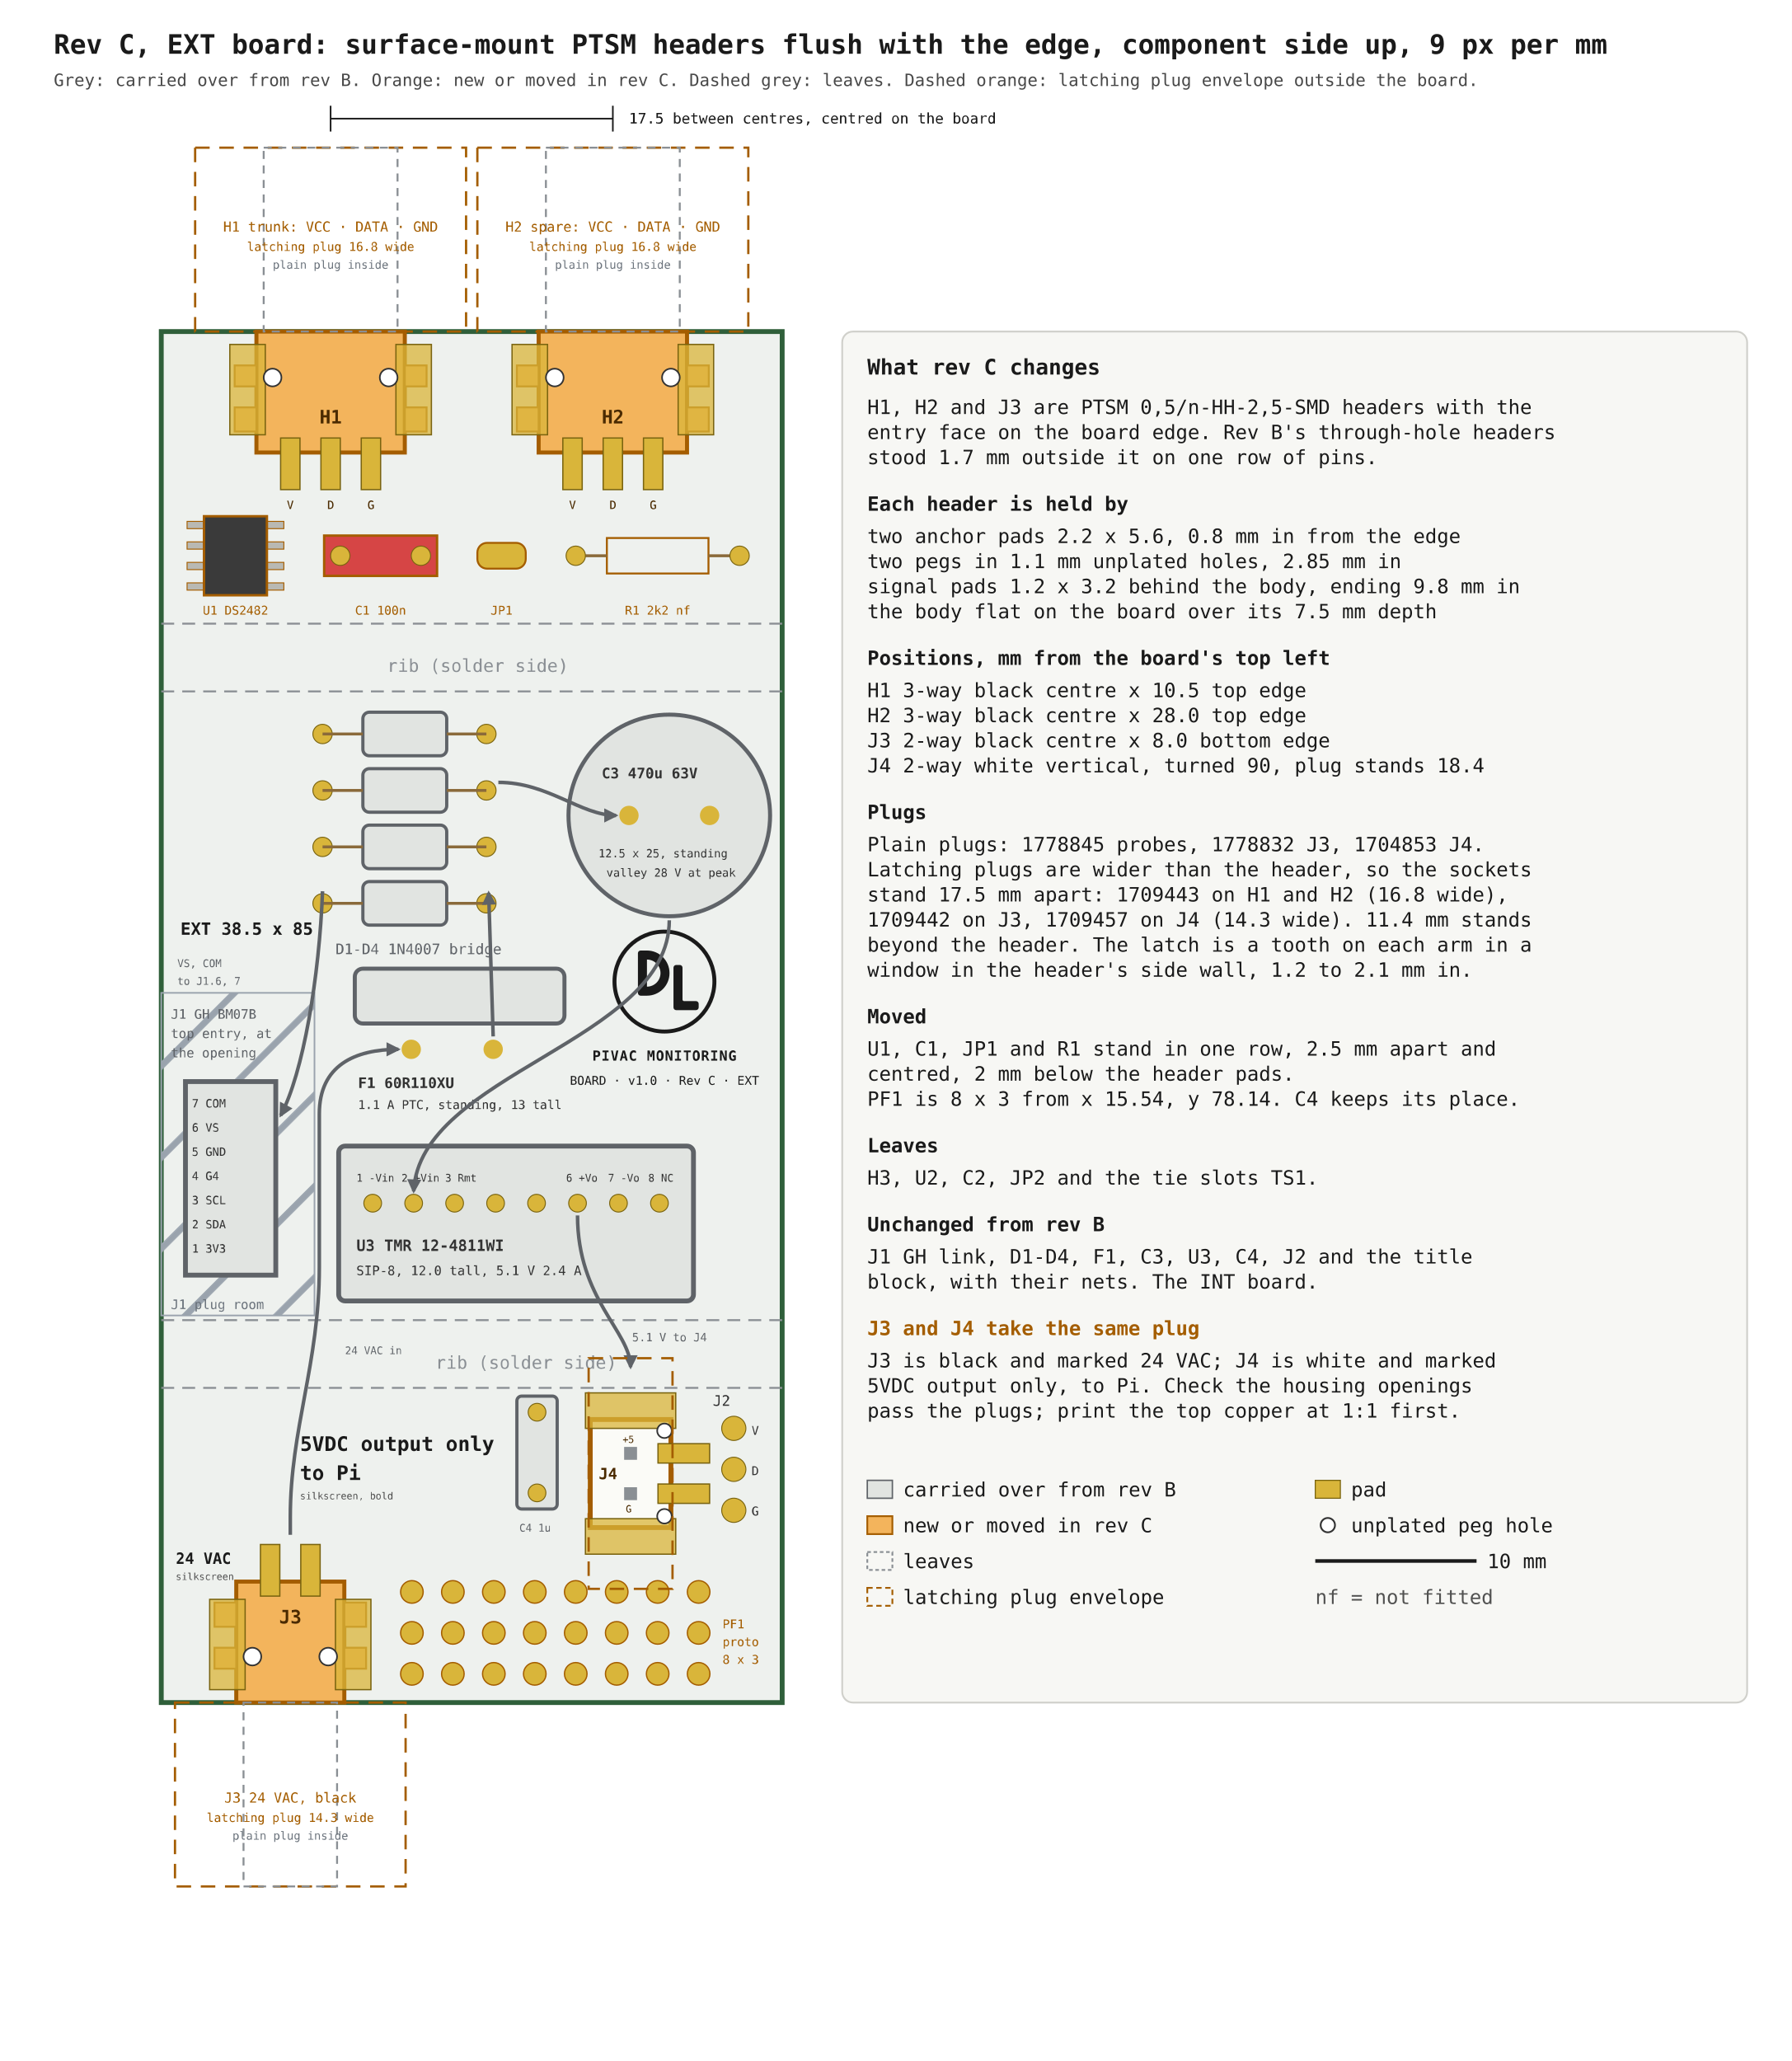
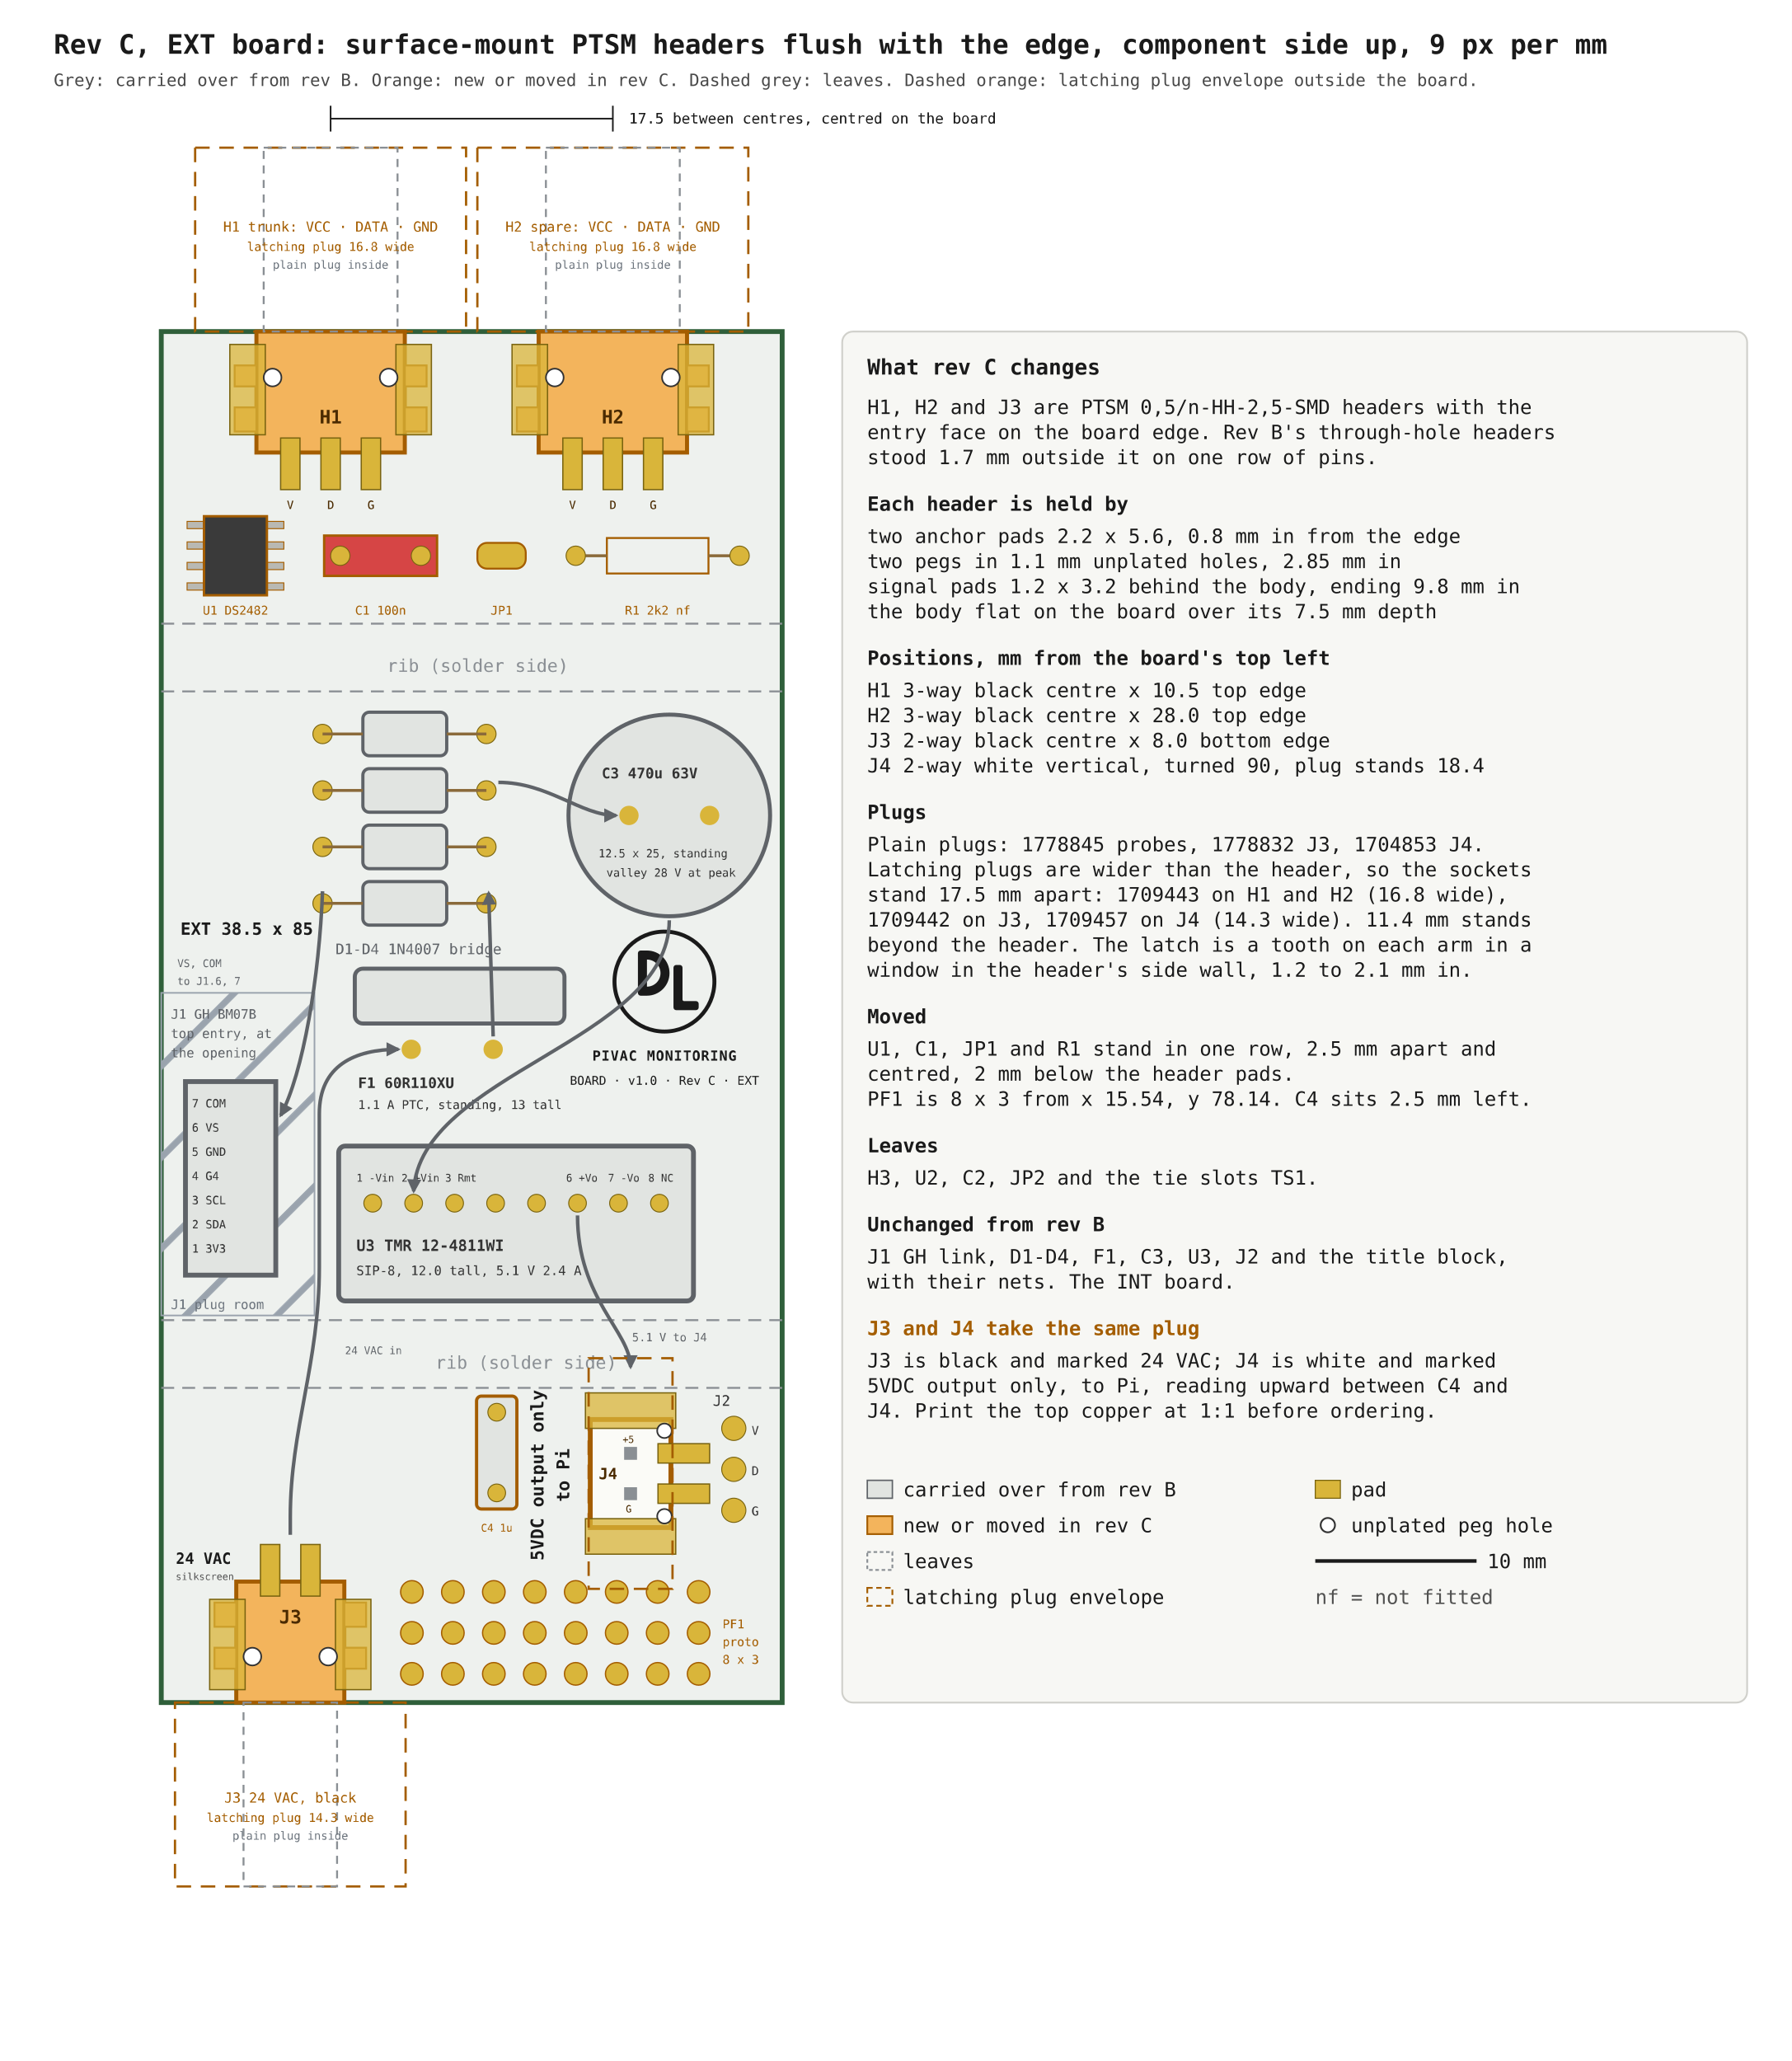
<svg xmlns="http://www.w3.org/2000/svg" viewBox="0 0 1000 1150" role="img" aria-label="Rev C layout of the EXT board: two 3-way surface-mount PTSM probe sockets on the top edge and a 2-way black 24 VAC entry on the bottom edge, each with its entry face on the board edge, a 2-way white vertical PTSM header for the 5 V output, and the envelopes of the latching plugs outside the edges." style="max-width:100%;height:auto">
  <defs>
    <pattern id="hatch" width="4" height="4" patternUnits="userSpaceOnUse" patternTransform="rotate(45)">
      <line x1="0" y1="0" x2="0" y2="4" stroke="#9aa3ad" stroke-width="0.8" />
    </pattern>
    <marker id="arrg" viewBox="0 0 6 6" refX="5" refY="3" markerWidth="4" markerHeight="4" orient="auto">
      <path d="M0,0 L6,3 L0,6 z" fill="#5f6368" />
    </marker>
  </defs>
  <rect x="0" y="0" width="1000" height="1150" fill="#ffffff" />
  <g font-family="IBM Plex Mono, ui-monospace, monospace" fill="#1a1a1a">
    <text x="30" y="30" font-size="15" font-weight="700">Rev C, EXT board: surface-mount PTSM headers flush with the edge, component side up, 9 px per mm</text>
    <text x="30" y="48" font-size="9.5" opacity="0.8">Grey: carried over from rev B. Orange: new or moved in rev C. Dashed grey: leaves. Dashed orange: latching plug envelope outside the board.</text>
    <g transform="translate(90,185) scale(9)">
      <rect x="0" y="0" width="38.5" height="85" fill="#eef1ee" stroke="#2f5f3a" stroke-width="0.3" />
      <text x="1.2" y="37.4" font-size="1.05" font-weight="700">EXT 38.5 x 85</text>
      <g stroke="#8a8f94" stroke-width="0.12" stroke-dasharray="0.8 0.5" fill="none">
        <line x1="0" y1="18.11" x2="38.5" y2="18.11" />
        <line x1="0" y1="22.31" x2="38.5" y2="22.31" />
        <line x1="0" y1="61.29" x2="38.5" y2="61.29" />
        <line x1="0" y1="65.49" x2="38.5" y2="65.49" />
      </g>
      <text x="14" y="21.1" font-size="1.1" fill="#8a8f94">rib (solder side)</text>
      <text x="17" y="64.3" font-size="1.1" fill="#8a8f94">rib (solder side)</text>
      <rect x="0" y="41" width="9.5" height="20" fill="url(#hatch)" stroke="#9aa3ad" stroke-width="0.1" />
      <text x="0.6" y="60.6" font-size="0.8" fill="#6b737c">J1 plug room</text>
      <rect x="1.5" y="46.5" width="5.6" height="12" fill="#e1e4e1" stroke="#5f6368" stroke-width="0.3" />
      <g fill="#333333" font-size="0.7">
        <text x="1.9" y="48.1">7 COM</text>
        <text x="1.9" y="49.6">6 VS</text>
        <text x="1.9" y="51.1">5 GND</text>
        <text x="1.9" y="52.6">4 G4</text>
        <text x="1.9" y="54.1">3 SCL</text>
        <text x="1.9" y="55.6">2 SDA</text>
        <text x="1.9" y="57.1">1 3V3</text>
      </g>
      <text x="0.6" y="42.6" font-size="0.8" fill="#5f6368">J1 GH BM07B</text>
      <text x="0.6" y="43.8" font-size="0.8" fill="#5f6368">top entry, at</text>
      <text x="0.6" y="45" font-size="0.8" fill="#5f6368">the opening</text>
      <g fill="#e1e4e1" stroke="#5f6368" stroke-width="0.2">
        <rect x="12.5" y="23.6" width="5.2" height="2.7" rx="0.4" />
        <rect x="12.5" y="27.1" width="5.2" height="2.7" rx="0.4" />
        <rect x="12.5" y="30.6" width="5.2" height="2.7" rx="0.4" />
        <rect x="12.5" y="34.1" width="5.2" height="2.7" rx="0.4" />
      </g>
      <g fill="#d9b53a" stroke="#7a6410" stroke-width="0.06">
        <circle cx="10" cy="24.95" r="0.6" />
        <circle cx="20.16" cy="24.95" r="0.6" />
        <circle cx="10" cy="28.45" r="0.6" />
        <circle cx="20.16" cy="28.45" r="0.6" />
        <circle cx="10" cy="31.95" r="0.6" />
        <circle cx="20.16" cy="31.95" r="0.6" />
        <circle cx="10" cy="35.45" r="0.6" />
        <circle cx="20.16" cy="35.45" r="0.6" />
      </g>
      <g stroke="#8a6a3a" stroke-width="0.18">
        <line x1="10" y1="24.95" x2="12.5" y2="24.95" />
        <line x1="17.7" y1="24.95" x2="20.16" y2="24.95" />
        <line x1="10" y1="28.45" x2="12.5" y2="28.45" />
        <line x1="17.7" y1="28.45" x2="20.16" y2="28.45" />
        <line x1="10" y1="31.95" x2="12.5" y2="31.95" />
        <line x1="17.7" y1="31.95" x2="20.16" y2="31.95" />
        <line x1="10" y1="35.45" x2="12.5" y2="35.45" />
        <line x1="17.7" y1="35.45" x2="20.16" y2="35.45" />
      </g>
      <text x="10.8" y="38.6" font-size="0.9" fill="#5f6368">D1-D4 1N4007 bridge</text>
      <circle cx="31.5" cy="30" r="6.25" fill="#e1e4e1" stroke="#5f6368" stroke-width="0.25" />
      <circle cx="29" cy="30" r="0.6" fill="#d9b53a" />
      <circle cx="34" cy="30" r="0.6" fill="#d9b53a" />
      <text x="27.3" y="27.7" font-size="0.9" font-weight="700" fill="#333333">C3 470u 63V</text>
      <text x="27.1" y="32.6" font-size="0.7" fill="#333333">12.5 x 25, standing</text>
      <text x="27.6" y="33.8" font-size="0.7" fill="#333333">valley 28 V at peak</text>
      <rect x="12" y="39.5" width="13" height="3.4" rx="0.5" fill="#e1e4e1" stroke="#5f6368" stroke-width="0.25" />
      <circle cx="15.5" cy="44.5" r="0.6" fill="#d9b53a" />
      <circle cx="20.58" cy="44.5" r="0.6" fill="#d9b53a" />
      <text x="12.2" y="46.9" font-size="0.9" font-weight="700" fill="#333333">F1 60R110XU</text>
      <text x="12.2" y="48.2" font-size="0.75" fill="#333333">1.1 A PTC, standing, 13 tall</text>
      <rect x="11" y="50.5" width="22" height="9.6" rx="0.4" fill="#e1e4e1" stroke="#5f6368" stroke-width="0.3" />
      <g fill="#d9b53a" stroke="#7a6410" stroke-width="0.06">
        <circle cx="13.11" cy="54.04" r="0.55" />
        <circle cx="15.65" cy="54.04" r="0.55" />
        <circle cx="18.19" cy="54.04" r="0.55" />
        <circle cx="20.73" cy="54.04" r="0.55" />
        <circle cx="23.27" cy="54.04" r="0.55" />
        <circle cx="25.81" cy="54.04" r="0.55" />
        <circle cx="28.35" cy="54.04" r="0.55" />
        <circle cx="30.89" cy="54.04" r="0.55" />
      </g>
      <g fill="#333333" font-size="0.65">
        <text x="12.1" y="52.7">1 -Vin</text>
        <text x="14.9" y="52.7">2 +Vin</text>
        <text x="17.6" y="52.7">3 Rmt</text>
        <text x="25.1" y="52.7">6 +Vo</text>
        <text x="27.7" y="52.7">7 -Vo</text>
        <text x="30.2" y="52.7">8 NC</text>
      </g>
      <text x="12.1" y="57" font-size="0.95" font-weight="700" fill="#333333">U3 TMR 12-4811WI</text>
      <text x="12.1" y="58.5" font-size="0.8" fill="#333333">SIP-8, 12.0 tall, 5.1 V 2.4 A</text>
      <g fill="#d9b53a" stroke="#7a6410" stroke-width="0.06">
        <circle cx="35.5" cy="68" r="0.75" />
        <circle cx="35.5" cy="70.54" r="0.75" />
        <circle cx="35.5" cy="73.08" r="0.75" />
      </g>
      <text x="34.2" y="66.6" font-size="0.9" fill="#333">J2</text>
      <text x="36.6" y="68.4" font-size="0.75" fill="#333">V</text>
      <text x="36.6" y="70.9" font-size="0.75" fill="#333">D</text>
      <text x="36.6" y="73.4" font-size="0.75" fill="#333">G</text>
      <g transform="translate(31.2,40.3) scale(0.7)">
        <circle cx="0" cy="0" r="4.425" fill="none" stroke="#1a1a1a" stroke-width="0.35" />
        <path d="M -2.35 1.01 L -2.35 -2.51 A 0.24 0.24 0 0 1 -2.11 -2.75 L -1.55 -2.75 A 2 2 0 0 1 -1.55 1.25 L -2.11 1.25 A 0.24 0.24 0 0 1 -2.35 1.01 Z M -1.55 -1.95 L -1.55 0.45 A 1.2 1.2 0 0 0 -1.55 -1.95 Z" fill="#1a1a1a" fill-rule="nonzero" />
        <path d="M 0.8 -1.23 A 0.24 0.24 0 0 1 1.04 -1.47 L 1.36 -1.47 A 0.24 0.24 0 0 1 1.6 -1.23 L 1.6 1.59 A 0.14 0.14 0 0 0 1.74 1.73 L 2.793 1.73 A 0.24 0.24 0 0 1 3.033 1.97 L 3.033 2.29 A 0.24 0.24 0 0 1 2.793 2.53 L 1.04 2.53 A 0.24 0.24 0 0 1 0.8 2.29 Z" fill="#1a1a1a" />
      </g>
      <text x="31.2" y="45.2" font-size="0.85" font-weight="700" text-anchor="middle" letter-spacing="0.05">PIVAC MONITORING</text>
      <text x="31.2" y="46.7" font-size="0.75" text-anchor="middle">BOARD · v1.0 · Rev C · EXT</text>
      <g stroke="#5f6368" stroke-width="0.22" fill="none" marker-end="url(#arrg)">
        <path d="M 8 74.6 L 8 73.5 C 8 68, 9.8 64, 9.8 58 L 9.8 48.5 C 9.8 45.5, 12 44.5, 14.7 44.5" />
        <path d="M 20.58 43.7 L 20.3 34.8" />
        <path d="M 20.9 27.95 C 24 27.95, 26 30, 28.2 30" />
        <path d="M 31.5 36.5 C 31.5 44, 16 46, 15.65 53.3" />
        <path d="M 25.81 54.8 C 25.81 60, 29.1 62, 29.1 64.2" />
        <path d="M 10 34.7 C 9.8 40, 8.8 46, 7.4 48.6" />
      </g>
      <g font-size="0.7" fill="#5f6368">
        <text x="29.2" y="62.6">5.1 V to J4</text>
        <text x="11.4" y="63.4" font-size="0.65">24 VAC in</text>
        <text x="1.0" y="39.4" font-size="0.65">VS, COM</text>
        <text x="1.0" y="40.5" font-size="0.65">to J1.6, 7</text>
      </g>
      <rect x="5.90" y="0.00" width="9.20" height="7.50" fill="#f3b45c" stroke="#a45d00" stroke-width="0.25" />
      <rect x="4.55" y="2.10" width="1.35" height="1.30" fill="#f3b45c" stroke="#a45d00" stroke-width="0.12" />
      <rect x="4.55" y="4.70" width="1.35" height="1.50" fill="#f3b45c" stroke="#a45d00" stroke-width="0.12" />
      <rect x="4.25" y="0.80" width="2.20" height="5.60" fill="#d9b53a" fill-opacity="0.75" stroke="#7a6410" stroke-width="0.08" />
      <circle cx="6.90" cy="2.85" r="0.55" fill="#ffffff" stroke="#333" stroke-width="0.1" />
      <rect x="15.10" y="2.10" width="1.35" height="1.30" fill="#f3b45c" stroke="#a45d00" stroke-width="0.12" />
      <rect x="15.10" y="4.70" width="1.35" height="1.50" fill="#f3b45c" stroke="#a45d00" stroke-width="0.12" />
      <rect x="14.55" y="0.80" width="2.20" height="5.60" fill="#d9b53a" fill-opacity="0.75" stroke="#7a6410" stroke-width="0.08" />
      <circle cx="14.10" cy="2.85" r="0.55" fill="#ffffff" stroke="#333" stroke-width="0.1" />
      <rect x="7.40" y="6.60" width="1.20" height="3.20" fill="#d9b53a" stroke="#7a6410" stroke-width="0.08" />
      <rect x="9.90" y="6.60" width="1.20" height="3.20" fill="#d9b53a" stroke="#7a6410" stroke-width="0.08" />
      <rect x="12.40" y="6.60" width="1.20" height="3.20" fill="#d9b53a" stroke="#7a6410" stroke-width="0.08" />
      <text x="10.50" y="5.70" font-size="1.15" font-weight="700" fill="#4a2a00" text-anchor="middle">H1</text>
      <rect x="2.10" y="-11.40" width="16.80" height="11.40" fill="none" stroke="#a45d00" stroke-width="0.14" stroke-dasharray="0.9 0.6" />
      <rect x="6.35" y="-11.40" width="8.30" height="11.40" fill="none" stroke="#8a8f94" stroke-width="0.12" stroke-dasharray="0.5 0.4" />
      <text x="10.50" y="-6.20" font-size="0.85" fill="#a45d00" text-anchor="middle">H1 trunk: VCC · DATA · GND</text>
      <text x="10.50" y="-5.00" font-size="0.75" fill="#a45d00" text-anchor="middle">latching plug 16.8 wide</text>
      <text x="10.50" y="-3.90" font-size="0.7" fill="#6b737c" text-anchor="middle">plain plug inside</text>
      <rect x="23.40" y="0.00" width="9.20" height="7.50" fill="#f3b45c" stroke="#a45d00" stroke-width="0.25" />
      <rect x="22.05" y="2.10" width="1.35" height="1.30" fill="#f3b45c" stroke="#a45d00" stroke-width="0.12" />
      <rect x="22.05" y="4.70" width="1.35" height="1.50" fill="#f3b45c" stroke="#a45d00" stroke-width="0.12" />
      <rect x="21.75" y="0.80" width="2.20" height="5.60" fill="#d9b53a" fill-opacity="0.75" stroke="#7a6410" stroke-width="0.08" />
      <circle cx="24.40" cy="2.85" r="0.55" fill="#ffffff" stroke="#333" stroke-width="0.1" />
      <rect x="32.60" y="2.10" width="1.35" height="1.30" fill="#f3b45c" stroke="#a45d00" stroke-width="0.12" />
      <rect x="32.60" y="4.70" width="1.35" height="1.50" fill="#f3b45c" stroke="#a45d00" stroke-width="0.12" />
      <rect x="32.05" y="0.80" width="2.20" height="5.60" fill="#d9b53a" fill-opacity="0.75" stroke="#7a6410" stroke-width="0.08" />
      <circle cx="31.60" cy="2.85" r="0.55" fill="#ffffff" stroke="#333" stroke-width="0.1" />
      <rect x="24.90" y="6.60" width="1.20" height="3.20" fill="#d9b53a" stroke="#7a6410" stroke-width="0.08" />
      <rect x="27.40" y="6.60" width="1.20" height="3.20" fill="#d9b53a" stroke="#7a6410" stroke-width="0.08" />
      <rect x="29.90" y="6.60" width="1.20" height="3.20" fill="#d9b53a" stroke="#7a6410" stroke-width="0.08" />
      <text x="28.00" y="5.70" font-size="1.15" font-weight="700" fill="#4a2a00" text-anchor="middle">H2</text>
      <rect x="19.60" y="-11.40" width="16.80" height="11.40" fill="none" stroke="#a45d00" stroke-width="0.14" stroke-dasharray="0.9 0.6" />
      <rect x="23.85" y="-11.40" width="8.30" height="11.40" fill="none" stroke="#8a8f94" stroke-width="0.12" stroke-dasharray="0.5 0.4" />
      <text x="28.00" y="-6.20" font-size="0.85" fill="#a45d00" text-anchor="middle">H2 spare: VCC · DATA · GND</text>
      <text x="28.00" y="-5.00" font-size="0.75" fill="#a45d00" text-anchor="middle">latching plug 16.8 wide</text>
      <text x="28.00" y="-3.90" font-size="0.7" fill="#6b737c" text-anchor="middle">plain plug inside</text>
      <g font-size="0.7" fill="#4a2a00" text-anchor="middle">
        <text x="8.0" y="11.0">V</text>
        <text x="10.5" y="11.0">D</text>
        <text x="13.0" y="11.0">G</text>
        <text x="25.5" y="11.0">V</text>
        <text x="28.0" y="11.0">D</text>
        <text x="30.5" y="11.0">G</text>
      </g>
      <g fill="#b9b9b3" stroke="#a45d00" stroke-width="0.06">
        <rect x="1.60" y="11.77" width="1.05" height="0.45" />
        <rect x="6.55" y="11.77" width="1.05" height="0.45" />
        <rect x="1.60" y="13.04" width="1.05" height="0.45" />
        <rect x="6.55" y="13.04" width="1.05" height="0.45" />
        <rect x="1.60" y="14.31" width="1.05" height="0.45" />
        <rect x="6.55" y="14.31" width="1.05" height="0.45" />
        <rect x="1.60" y="15.58" width="1.05" height="0.45" />
        <rect x="6.55" y="15.58" width="1.05" height="0.45" />
      </g>
      <rect x="2.65" y="11.45" width="3.9" height="4.9" fill="#3a3a3a" stroke="#a45d00" stroke-width="0.15" />
      <rect x="10.1" y="12.65" width="7" height="2.5" fill="#d64545" stroke="#a45d00" stroke-width="0.15" />
      <circle cx="11.1" cy="13.90" r="0.6" fill="#d9b53a" stroke="#7a6410" stroke-width="0.06" />
      <circle cx="16.1" cy="13.90" r="0.6" fill="#d9b53a" stroke="#7a6410" stroke-width="0.06" />
      <rect x="19.6" y="13.10" width="3" height="1.6" rx="0.6" fill="#d9b53a" stroke="#a45d00" stroke-width="0.12" />
      <rect x="27.63" y="12.80" width="6.3" height="2.2" fill="none" stroke="#a45d00" stroke-width="0.12" />
      <g stroke="#8a6a3a" stroke-width="0.18">
        <line x1="25.7" y1="13.90" x2="27.63" y2="13.90" />
        <line x1="33.93" y1="13.90" x2="35.86" y2="13.90" />
      </g>
      <circle cx="25.7" cy="13.90" r="0.6" fill="#d9b53a" stroke="#7a6410" stroke-width="0.06" />
      <circle cx="35.86" cy="13.90" r="0.6" fill="#d9b53a" stroke="#7a6410" stroke-width="0.06" />
      <g font-size="0.75" fill="#a45d00" text-anchor="middle">
        <text x="4.6" y="17.55">U1 DS2482</text>
        <text x="13.6" y="17.55">C1 100n</text>
        <text x="21.1" y="17.55">JP1</text>
        <text x="30.78" y="17.55">R1 2k2 nf</text>
      </g>
      <g fill="#d9b53a" stroke="#a45d00" stroke-width="0.08">
        <circle cx="15.54" cy="78.14" r="0.7" />
        <circle cx="18.08" cy="78.14" r="0.7" />
        <circle cx="20.62" cy="78.14" r="0.7" />
        <circle cx="23.16" cy="78.14" r="0.7" />
        <circle cx="25.70" cy="78.14" r="0.7" />
        <circle cx="28.24" cy="78.14" r="0.7" />
        <circle cx="30.78" cy="78.14" r="0.7" />
        <circle cx="33.32" cy="78.14" r="0.7" />
        <circle cx="15.54" cy="80.68" r="0.7" />
        <circle cx="18.08" cy="80.68" r="0.7" />
        <circle cx="20.62" cy="80.68" r="0.7" />
        <circle cx="23.16" cy="80.68" r="0.7" />
        <circle cx="25.70" cy="80.68" r="0.7" />
        <circle cx="28.24" cy="80.68" r="0.7" />
        <circle cx="30.78" cy="80.68" r="0.7" />
        <circle cx="33.32" cy="80.68" r="0.7" />
        <circle cx="15.54" cy="83.22" r="0.7" />
        <circle cx="18.08" cy="83.22" r="0.7" />
        <circle cx="20.62" cy="83.22" r="0.7" />
        <circle cx="23.16" cy="83.22" r="0.7" />
        <circle cx="25.70" cy="83.22" r="0.7" />
        <circle cx="28.24" cy="83.22" r="0.7" />
        <circle cx="30.78" cy="83.22" r="0.7" />
        <circle cx="33.32" cy="83.22" r="0.7" />
      </g>
      <text x="34.8" y="80.4" font-size="0.75" fill="#a45d00">PF1</text>
      <text x="34.8" y="81.5" font-size="0.75" fill="#a45d00">proto</text>
      <text x="34.8" y="82.6" font-size="0.75" fill="#a45d00">8 x 3</text>
      <rect x="4.65" y="77.50" width="6.70" height="7.50" fill="#f3b45c" stroke="#a45d00" stroke-width="0.25" />
      <rect x="3.30" y="81.60" width="1.35" height="1.30" fill="#f3b45c" stroke="#a45d00" stroke-width="0.12" />
      <rect x="3.30" y="78.80" width="1.35" height="1.50" fill="#f3b45c" stroke="#a45d00" stroke-width="0.12" />
      <rect x="3.00" y="78.60" width="2.20" height="5.60" fill="#d9b53a" fill-opacity="0.75" stroke="#7a6410" stroke-width="0.08" />
      <circle cx="5.65" cy="82.15" r="0.55" fill="#ffffff" stroke="#333" stroke-width="0.1" />
      <rect x="11.35" y="81.60" width="1.35" height="1.30" fill="#f3b45c" stroke="#a45d00" stroke-width="0.12" />
      <rect x="11.35" y="78.80" width="1.35" height="1.50" fill="#f3b45c" stroke="#a45d00" stroke-width="0.12" />
      <rect x="10.80" y="78.60" width="2.20" height="5.60" fill="#d9b53a" fill-opacity="0.75" stroke="#7a6410" stroke-width="0.08" />
      <circle cx="10.35" cy="82.15" r="0.55" fill="#ffffff" stroke="#333" stroke-width="0.1" />
      <rect x="6.15" y="75.20" width="1.20" height="3.20" fill="#d9b53a" stroke="#7a6410" stroke-width="0.08" />
      <rect x="8.65" y="75.20" width="1.20" height="3.20" fill="#d9b53a" stroke="#7a6410" stroke-width="0.08" />
      <text x="8.00" y="80.10" font-size="1.15" font-weight="700" fill="#4a2a00" text-anchor="middle">J3</text>
      <rect x="0.85" y="85.00" width="14.30" height="11.40" fill="none" stroke="#a45d00" stroke-width="0.14" stroke-dasharray="0.9 0.6" />
      <rect x="5.10" y="85.00" width="5.80" height="11.40" fill="none" stroke="#8a8f94" stroke-width="0.12" stroke-dasharray="0.5 0.4" />
      <text x="8.00" y="91.20" font-size="0.85" fill="#a45d00" text-anchor="middle">J3 24 VAC, black</text>
      <text x="8.00" y="92.40" font-size="0.75" fill="#a45d00" text-anchor="middle">latching plug 14.3 wide</text>
      <text x="8.00" y="93.50" font-size="0.7" fill="#6b737c" text-anchor="middle">plain plug inside</text>
      <text x="0.9" y="76.4" font-size="0.95" font-weight="700" fill="#1a1a1a">24 VAC</text>
      <text x="0.9" y="77.4" font-size="0.6" fill="#555">silkscreen</text>
-       <rect x="22.05" y="66" width="2.5" height="7" rx="0.3" fill="#e1e4e1" stroke="#5f6368" stroke-width="0.2" />
-       <circle cx="23.3" cy="67" r="0.55" fill="#d9b53a" stroke="#7a6410" stroke-width="0.06" />
-       <circle cx="23.3" cy="72" r="0.55" fill="#d9b53a" stroke="#7a6410" stroke-width="0.06" />
-       <text x="22.2" y="74.4" font-size="0.65" fill="#5f6368">C4 1u</text>
+       <rect x="19.55" y="66" width="2.5" height="7" rx="0.3" fill="#e1e4e1" stroke="#a45d00" stroke-width="0.2" />
+       <circle cx="20.8" cy="67" r="0.55" fill="#d9b53a" stroke="#7a6410" stroke-width="0.06" />
+       <circle cx="20.8" cy="72" r="0.55" fill="#d9b53a" stroke="#7a6410" stroke-width="0.06" />
+       <text x="20.8" y="74.4" font-size="0.65" fill="#a45d00" text-anchor="middle">C4 1u</text>
      <rect x="26.60" y="67.45" width="5.0" height="6.7" fill="#fbfbf7" stroke="#a45d00" stroke-width="0.3" />
      <rect x="26.30" y="65.80" width="5.6" height="2.2" fill="#d9b53a" fill-opacity="0.75" stroke="#7a6410" stroke-width="0.08" />
      <rect x="26.30" y="73.60" width="5.6" height="2.2" fill="#d9b53a" fill-opacity="0.75" stroke="#7a6410" stroke-width="0.08" />
      <rect x="30.80" y="68.95" width="3.2" height="1.2" fill="#d9b53a" stroke="#7a6410" stroke-width="0.08" />
      <rect x="28.70" y="69.15" width="0.8" height="0.8" fill="#8a8f94" />
      <rect x="30.80" y="71.45" width="3.2" height="1.2" fill="#d9b53a" stroke="#7a6410" stroke-width="0.08" />
      <rect x="28.70" y="71.65" width="0.8" height="0.8" fill="#8a8f94" />
      <circle cx="31.20" cy="68.15" r="0.45" fill="#ffffff" stroke="#333" stroke-width="0.1" />
      <circle cx="31.20" cy="73.45" r="0.45" fill="#ffffff" stroke="#333" stroke-width="0.1" />
      <text x="27.70" y="71.15" font-size="0.95" font-weight="700" fill="#4a2a00" text-anchor="middle">J4</text>
      <text x="28.60" y="68.90" font-size="0.6" fill="#4a2a00">+5</text>
      <text x="28.80" y="73.20" font-size="0.6" fill="#4a2a00">G</text>
      <rect x="26.50" y="63.65" width="5.2" height="14.3" fill="none" stroke="#a45d00" stroke-width="0.14" stroke-dasharray="0.9 0.6" />
-       <g font-weight="700" fill="#1a1a1a" font-size="1.25">
-         <text x="8.6" y="69.4">5VDC output only</text>
-         <text x="8.6" y="71.2">to Pi</text>
-       </g>
-       <text x="8.6" y="72.4" font-size="0.6" fill="#555">silkscreen, bold</text>
+       <g font-weight="700" fill="#1a1a1a" font-size="1.1" text-anchor="middle">
+         <text transform="translate(23.7,70.9) rotate(-90)">5VDC output only</text>
+         <text transform="translate(25.3,70.9) rotate(-90)">to Pi</text>
+       </g>
      <g stroke="#1a1a1a" stroke-width="0.1" fill="none">
        <line x1="10.5" y1="-13.2" x2="28" y2="-13.2" />
        <line x1="10.5" y1="-14" x2="10.5" y2="-12.4" />
        <line x1="28" y1="-14" x2="28" y2="-12.4" />
      </g>
      <text x="29.0" y="-12.9" font-size="0.9">17.5 between centres, centred on the board</text>
    </g>
    <g transform="translate(470,185)" font-size="11">
      <rect x="0" y="0" width="505" height="765" rx="6" fill="#f7f7f4" stroke="#d0d0cb" />
      <text x="14" y="24" font-weight="700" font-size="12">What rev C changes</text>
      <text x="14" y="46">H1, H2 and J3 are PTSM 0,5/n-HH-2,5-SMD headers with the</text>
      <text x="14" y="60">entry face on the board edge. Rev B's through-hole headers</text>
      <text x="14" y="74">stood 1.7 mm outside it on one row of pins.</text>
      <text x="14" y="100" font-weight="700">Each header is held by</text>
      <text x="14" y="118">two anchor pads 2.2 x 5.6, 0.8 mm in from the edge</text>
      <text x="14" y="132">two pegs in 1.1 mm unplated holes, 2.85 mm in</text>
      <text x="14" y="146">signal pads 1.2 x 3.2 behind the body, ending 9.8 mm in</text>
      <text x="14" y="160">the body flat on the board over its 7.5 mm depth</text>
      <text x="14" y="186" font-weight="700">Positions, mm from the board's top left</text>
      <text x="14" y="204">H1  3-way black  centre x 10.5  top edge</text>
      <text x="14" y="218">H2  3-way black  centre x 28.0  top edge</text>
      <text x="14" y="232">J3  2-way black  centre x 8.0   bottom edge</text>
      <text x="14" y="246">J4  2-way white  vertical, turned 90, plug stands 18.4</text>
      <text x="14" y="272" font-weight="700">Plugs</text>
      <text x="14" y="290">Plain plugs: 1778845 probes, 1778832 J3, 1704853 J4.</text>
      <text x="14" y="304">Latching plugs are wider than the header, so the sockets</text>
      <text x="14" y="318">stand 17.5 mm apart: 1709443 on H1 and H2 (16.8 wide),</text>
      <text x="14" y="332">1709442 on J3, 1709457 on J4 (14.3 wide). 11.4 mm stands</text>
      <text x="14" y="346">beyond the header. The latch is a tooth on each arm in a</text>
      <text x="14" y="360">window in the header's side wall, 1.2 to 2.1 mm in.</text>
      <text x="14" y="386" font-weight="700">Moved</text>
      <text x="14" y="404">U1, C1, JP1 and R1 stand in one row, 2.5 mm apart and</text>
      <text x="14" y="418">centred, 2 mm below the header pads.</text>
-       <text x="14" y="432">PF1 is 8 x 3 from x 15.54, y 78.14. C4 keeps its place.</text>
+       <text x="14" y="432">PF1 is 8 x 3 from x 15.54, y 78.14. C4 sits 2.5 mm left.</text>
      <text x="14" y="458" font-weight="700">Leaves</text>
      <text x="14" y="476">H3, U2, C2, JP2 and the tie slots TS1.</text>
      <text x="14" y="502" font-weight="700">Unchanged from rev B</text>
-       <text x="14" y="520">J1 GH link, D1-D4, F1, C3, U3, C4, J2 and the title</text>
-       <text x="14" y="534">block, with their nets. The INT board.</text>
+       <text x="14" y="520">J1 GH link, D1-D4, F1, C3, U3, J2 and the title block,</text>
+       <text x="14" y="534">with their nets. The INT board.</text>
      <text x="14" y="560" font-weight="700" fill="#a45d00">J3 and J4 take the same plug</text>
      <text x="14" y="578">J3 is black and marked 24 VAC; J4 is white and marked</text>
-       <text x="14" y="592">5VDC output only, to Pi. Check the housing openings</text>
-       <text x="14" y="606">pass the plugs; print the top copper at 1:1 first.</text>
+       <text x="14" y="592">5VDC output only, to Pi, reading upward between C4 and</text>
+       <text x="14" y="606">J4. Print the top copper at 1:1 before ordering.</text>
      <g transform="translate(14,650)">
        <rect x="0" y="-9" width="14" height="10" fill="#e1e4e1" stroke="#5f6368" stroke-width="0.8" />
        <text x="20" y="0">carried over from rev B</text>
        <rect x="0" y="11" width="14" height="10" fill="#f3b45c" stroke="#a45d00" stroke-width="1" />
        <text x="20" y="20">new or moved in rev C</text>
        <rect x="0" y="31" width="14" height="10" fill="none" stroke="#8a8f94" stroke-width="1" stroke-dasharray="2 1.5" />
        <text x="20" y="40">leaves</text>
        <rect x="0" y="51" width="14" height="10" fill="none" stroke="#a45d00" stroke-width="1" stroke-dasharray="3 2" />
        <text x="20" y="60">latching plug envelope</text>
        <rect x="250" y="-9" width="14" height="10" fill="#d9b53a" stroke="#7a6410" stroke-width="0.6" />
        <text x="270" y="0">pad</text>
        <circle cx="257" cy="16" r="4" fill="#fff" stroke="#333" />
        <text x="270" y="20">unplated peg hole</text>
        <line x1="250" y1="36" x2="340" y2="36" stroke="#1a1a1a" stroke-width="2" />
        <text x="346" y="40">10 mm</text>
        <text x="250" y="60" opacity="0.75">nf = not fitted</text>
      </g>
    </g>
  </g>
</svg>
